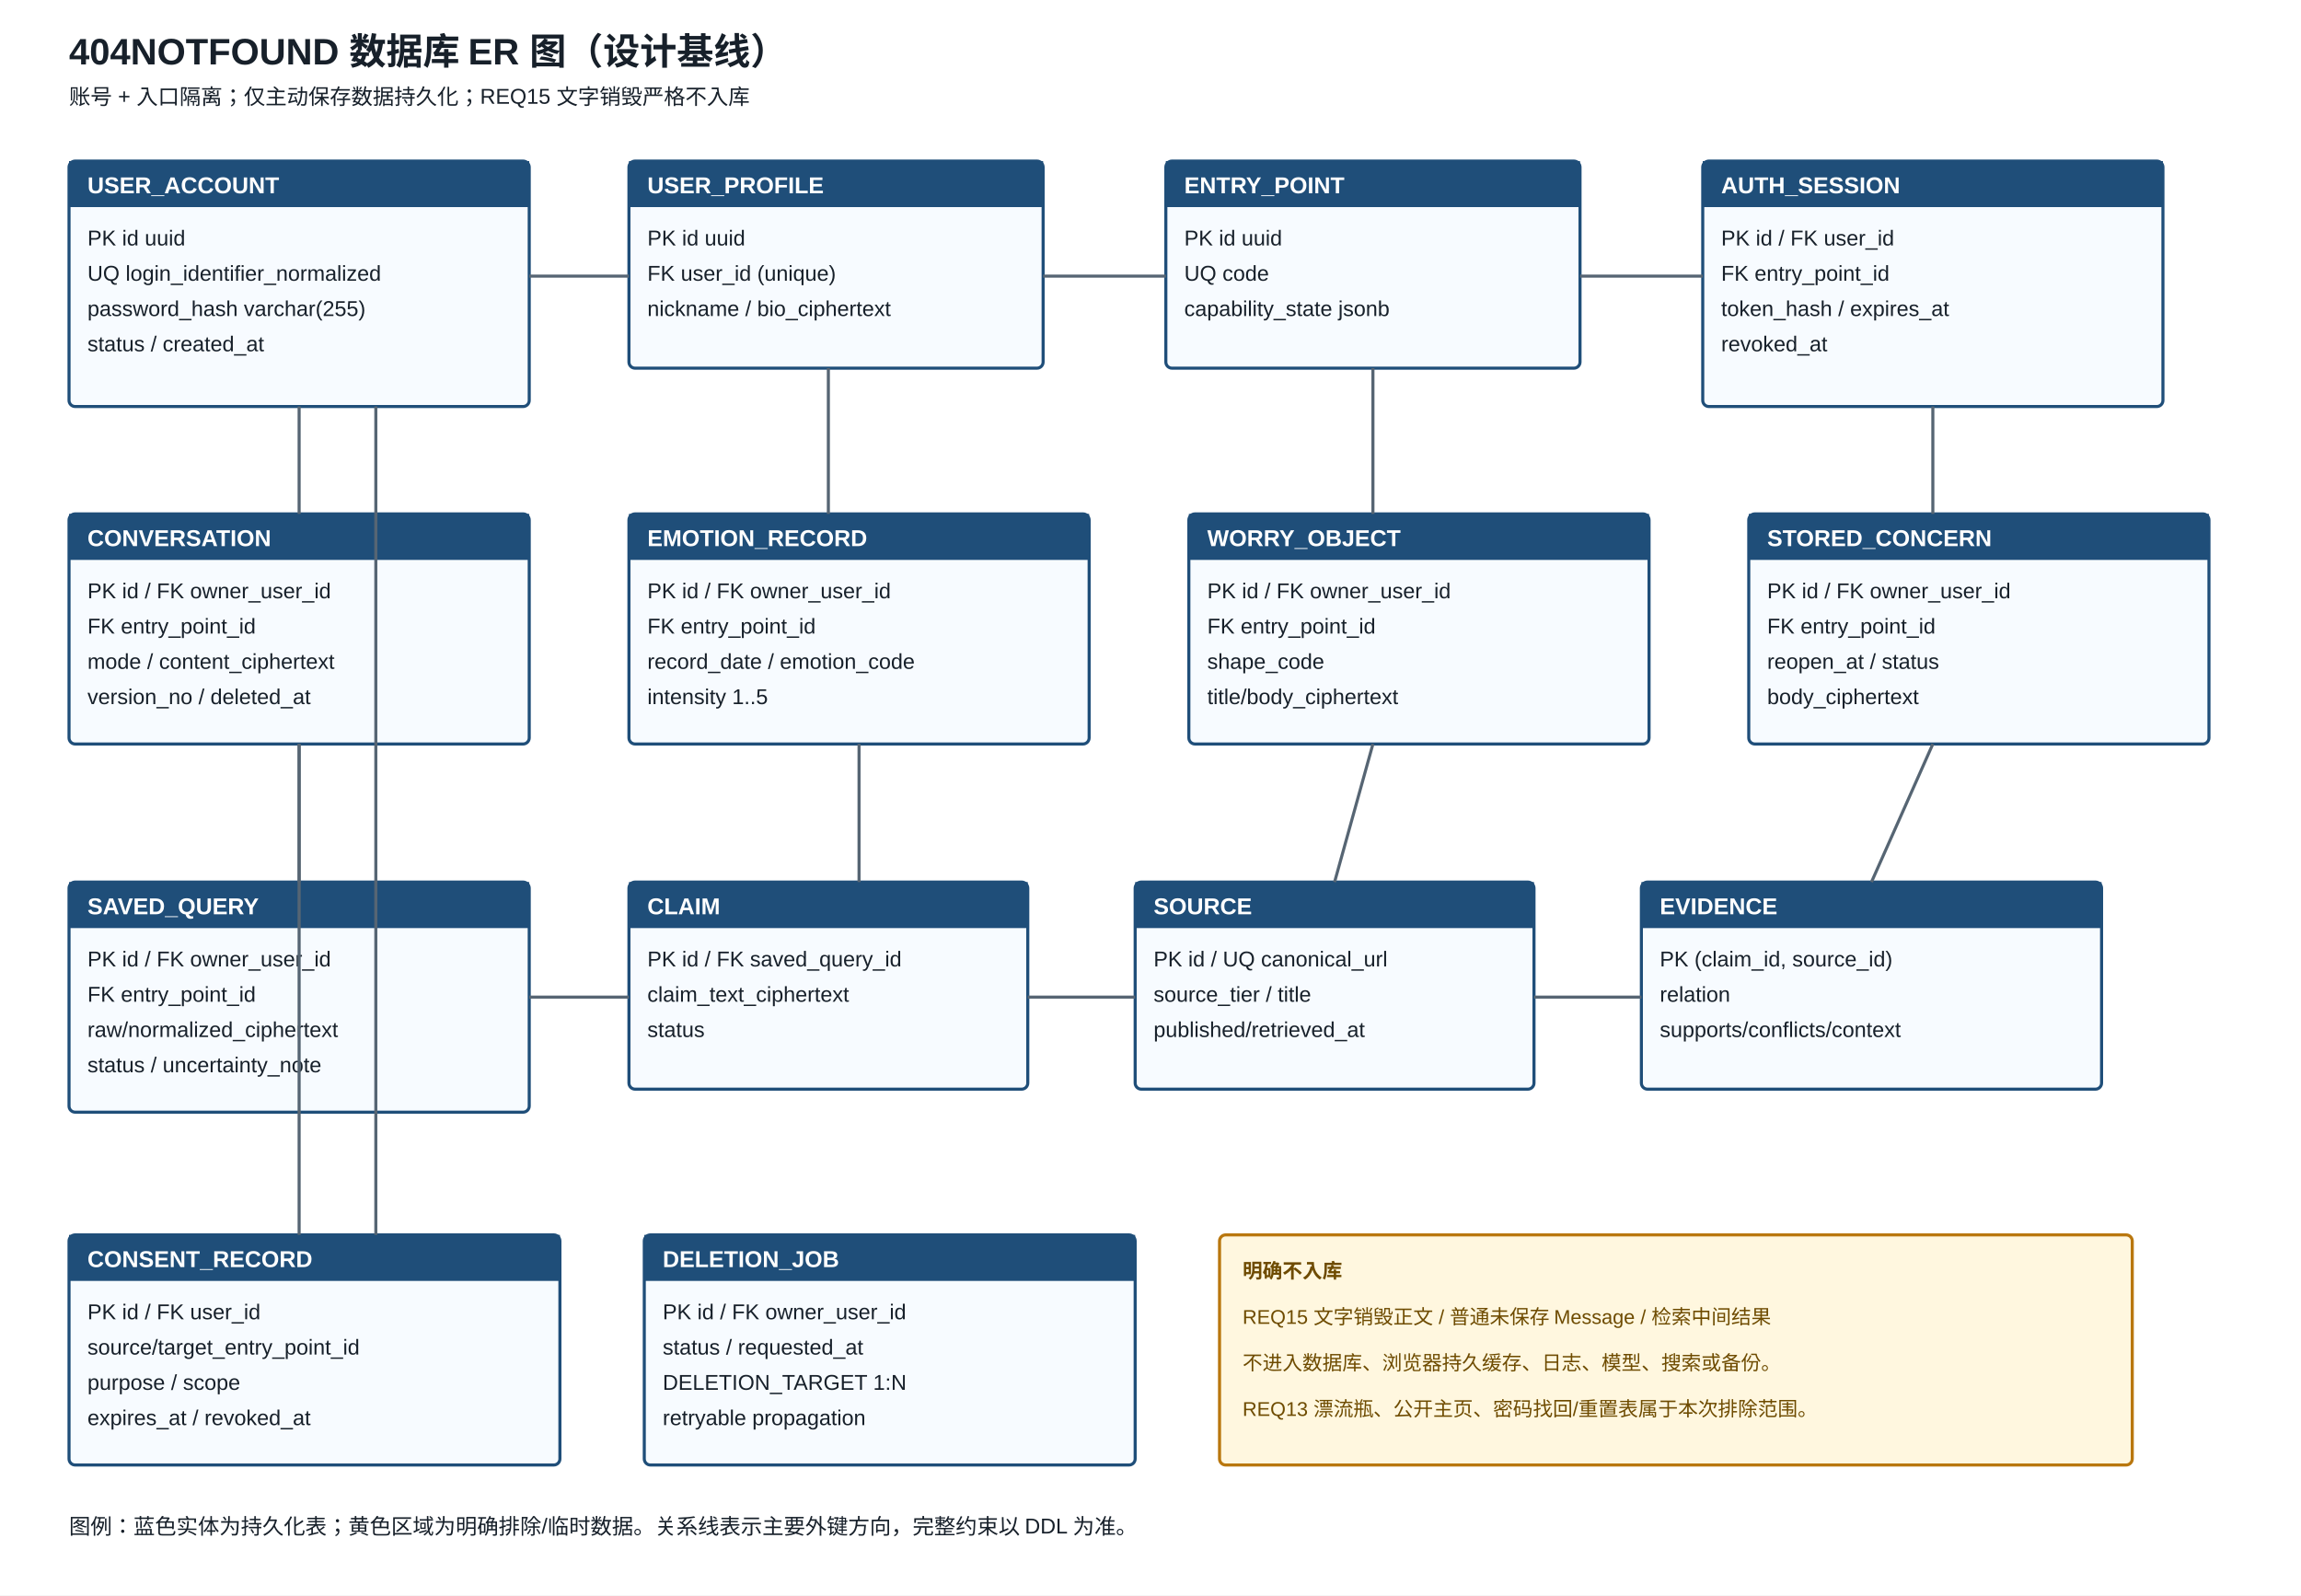
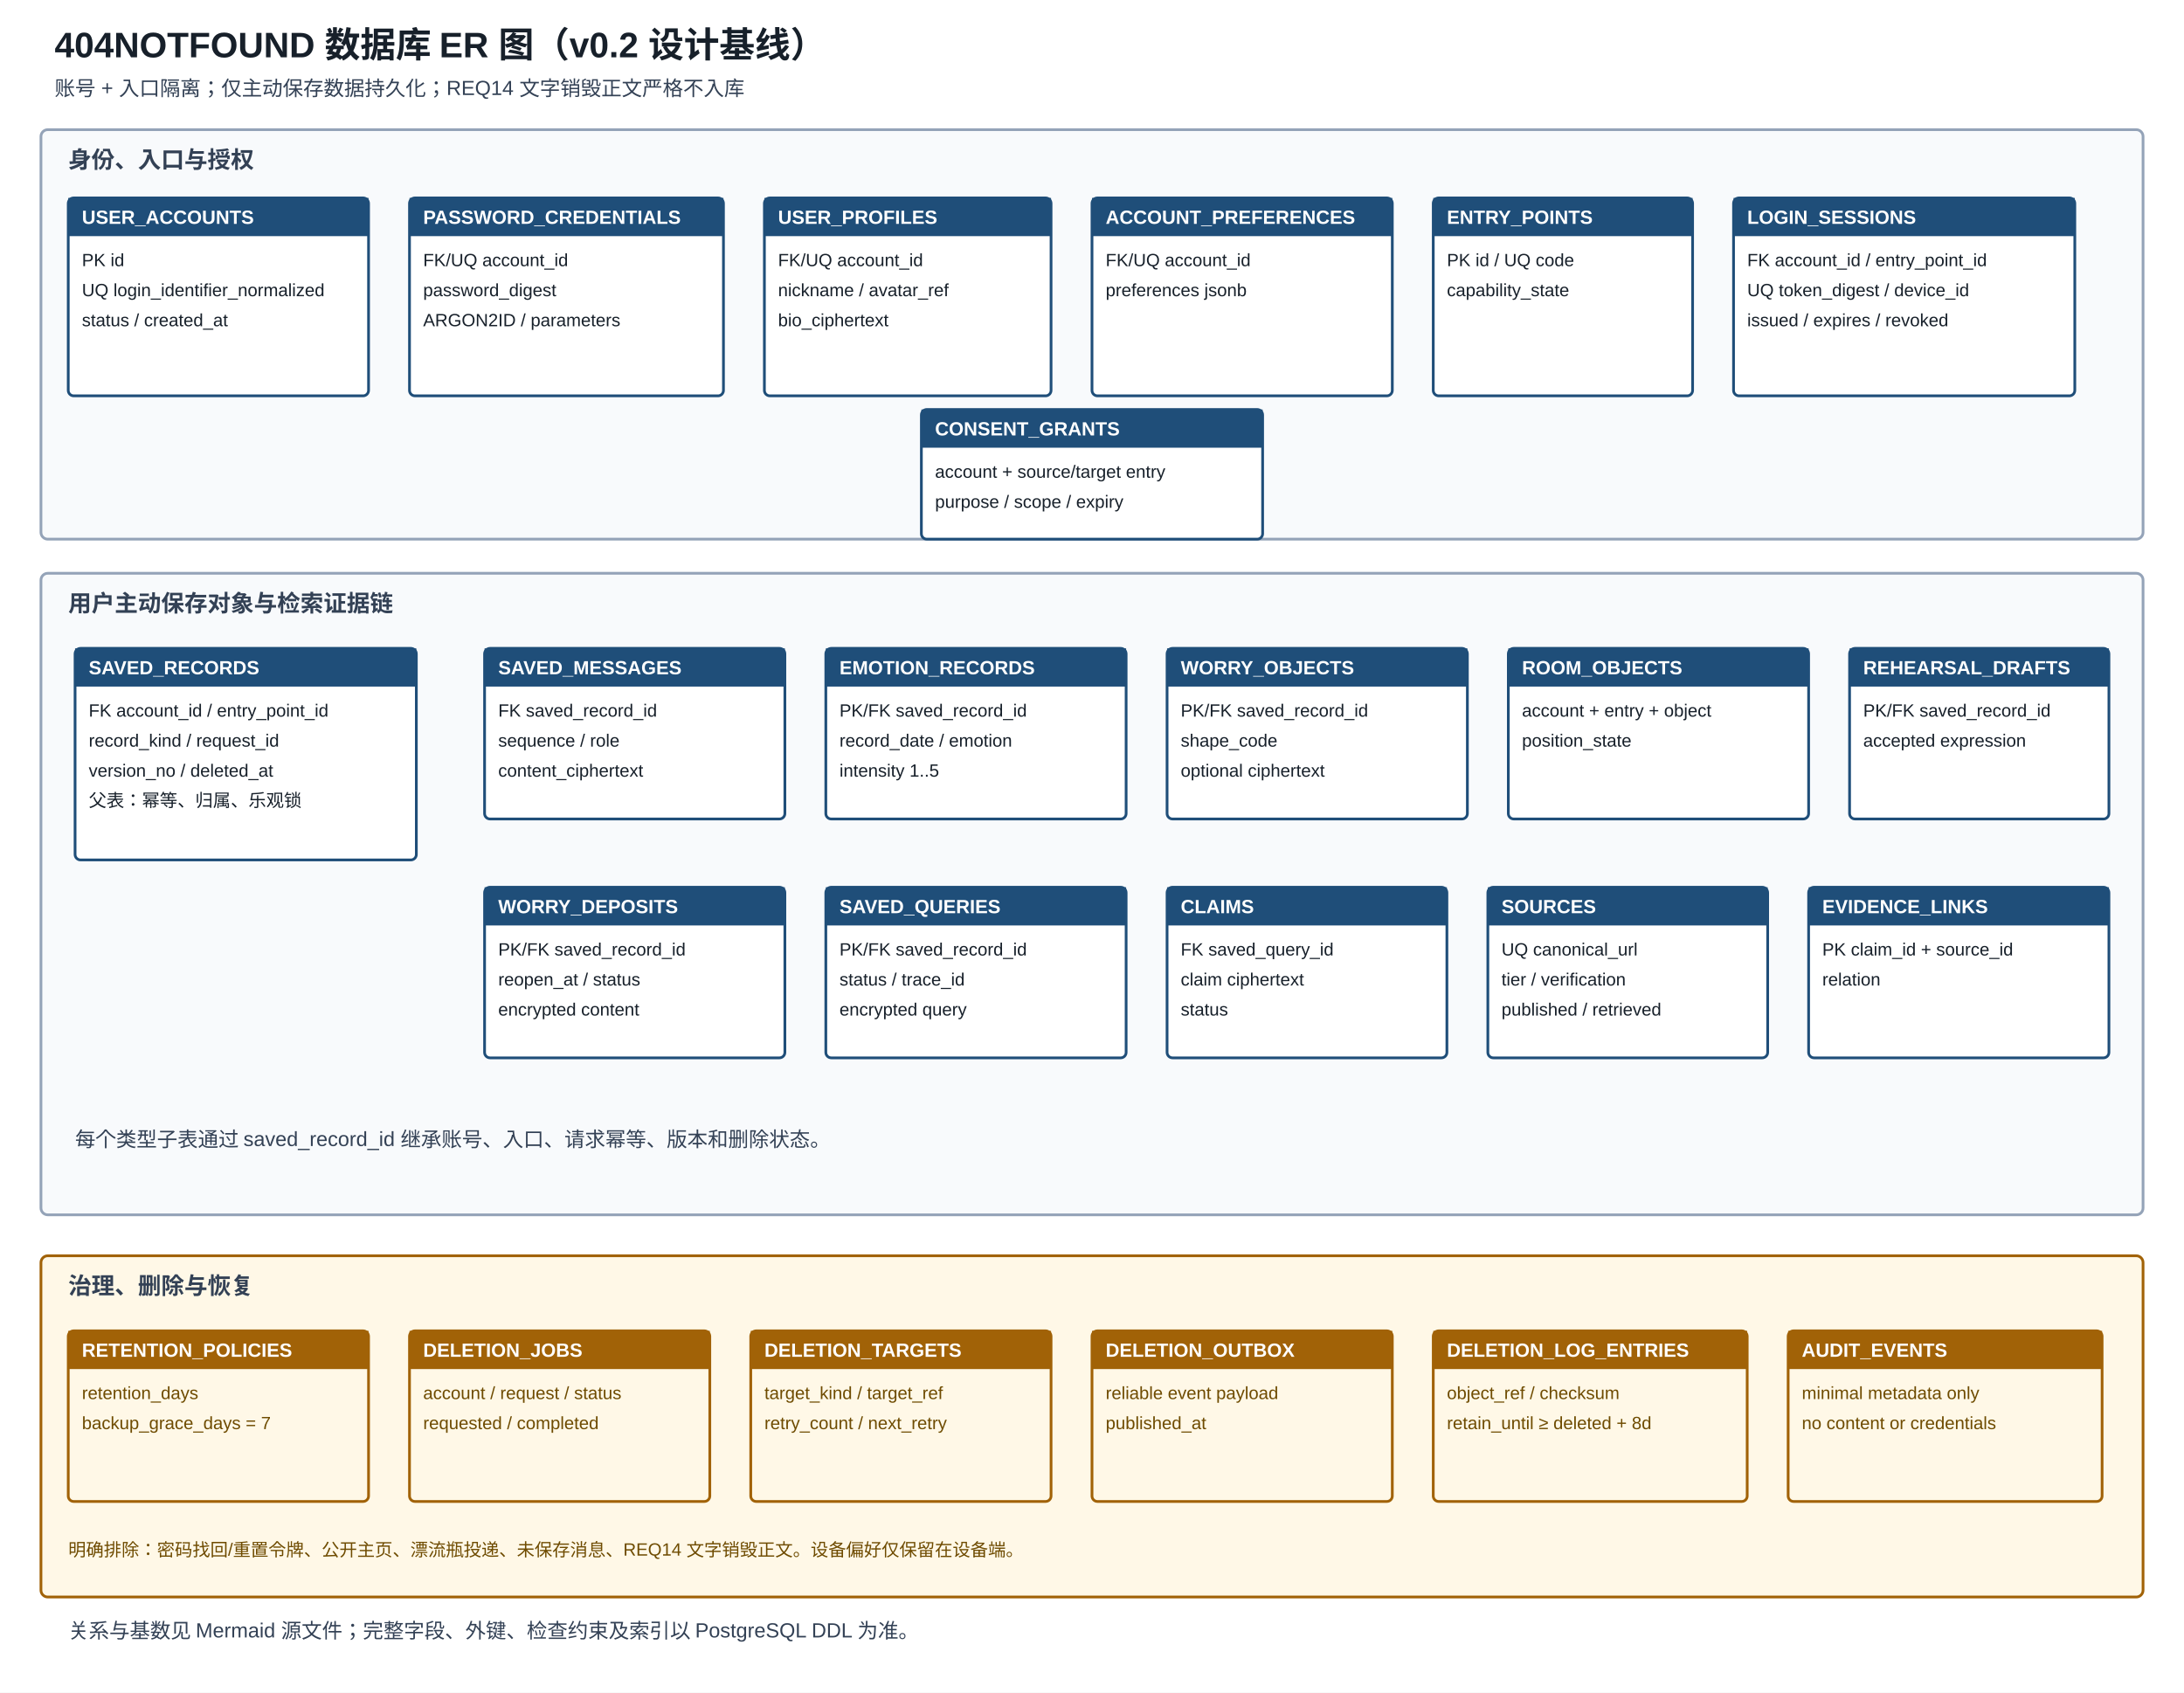
- <svg xmlns="http://www.w3.org/2000/svg" width="1500" height="1040" viewBox="0 0 1500 1040">
+ <svg xmlns="http://www.w3.org/2000/svg" width="1600" height="1240" viewBox="0 0 1600 1240">
  <style>
-     .box{fill:#f7fbff;stroke:#1f4e79;stroke-width:2}.head{fill:#1f4e79}.t{font:14px Arial,'Microsoft YaHei',sans-serif;fill:#17202a}.ht{font:bold 15px Arial,'Microsoft YaHei',sans-serif;fill:#fff}.rel{stroke:#566573;stroke-width:2;fill:none}.note{fill:#fff7df;stroke:#b9770e;stroke-width:2}.nt{font:13px Arial,'Microsoft YaHei',sans-serif;fill:#6e4b00}
+     .group{fill:#f8fafc;stroke:#94a3b8;stroke-width:2}
+     .box{fill:#ffffff;stroke:#1f4e79;stroke-width:2}
+     .head{fill:#1f4e79}
+     .gov{fill:#fff8e7;stroke:#a16207;stroke-width:2}
+     .govhead{fill:#a16207}
+     .title{font:700 26px Arial,'Microsoft YaHei',sans-serif;fill:#17202a}
+     .subtitle{font:15px Arial,'Microsoft YaHei',sans-serif;fill:#334155}
+     .gt{font:700 17px Arial,'Microsoft YaHei',sans-serif;fill:#334155}
+     .ht{font:700 14px Arial,'Microsoft YaHei',sans-serif;fill:#ffffff}
+     .t{font:13px Arial,'Microsoft YaHei',sans-serif;fill:#17202a}
+     .note{font:13px Arial,'Microsoft YaHei',sans-serif;fill:#6e4b00}
+     .rel{stroke:#64748b;stroke-width:1.5;fill:none}
  </style>
-   <rect x="0" y="0" width="1500" height="1040" fill="#ffffff" />
-   <text x="45" y="42" class="t" style="font-size:24px;font-weight:bold">404NOTFOUND 数据库 ER 图（设计基线）</text>
-   <text x="45" y="68" class="t">账号 + 入口隔离；仅主动保存数据持久化；REQ15 文字销毁严格不入库</text>
-   <g transform="translate(45,105)">
-     <rect class="box" width="300" height="160" rx="4" />
-     <rect class="head" width="300" height="30" />
-     <text class="ht" x="12" y="21">USER_ACCOUNT</text>
-     <text class="t" x="12" y="55">PK id uuid</text>
-     <text class="t" x="12" y="78">UQ login_identifier_normalized</text>
-     <text class="t" x="12" y="101">password_hash varchar(255)</text>
-     <text class="t" x="12" y="124">status / created_at</text>
-   </g>
-   <g transform="translate(410,105)">
-     <rect class="box" width="270" height="135" rx="4" />
-     <rect class="head" width="270" height="30" />
-     <text class="ht" x="12" y="21">USER_PROFILE</text>
-     <text class="t" x="12" y="55">PK id uuid</text>
-     <text class="t" x="12" y="78">FK user_id (unique)</text>
-     <text class="t" x="12" y="101">nickname / bio_ciphertext</text>
-   </g>
-   <g transform="translate(760,105)">
-     <rect class="box" width="270" height="135" rx="4" />
-     <rect class="head" width="270" height="30" />
-     <text class="ht" x="12" y="21">ENTRY_POINT</text>
-     <text class="t" x="12" y="55">PK id uuid</text>
-     <text class="t" x="12" y="78">UQ code</text>
-     <text class="t" x="12" y="101">capability_state jsonb</text>
-   </g>
-   <g transform="translate(1110,105)">
-     <rect class="box" width="300" height="160" rx="4" />
-     <rect class="head" width="300" height="30" />
-     <text class="ht" x="12" y="21">AUTH_SESSION</text>
-     <text class="t" x="12" y="55">PK id / FK user_id</text>
-     <text class="t" x="12" y="78">FK entry_point_id</text>
-     <text class="t" x="12" y="101">token_hash / expires_at</text>
-     <text class="t" x="12" y="124">revoked_at</text>
-   </g>
-   <g transform="translate(45,335)">
-     <rect class="box" width="300" height="150" rx="4" />
-     <rect class="head" width="300" height="30" />
-     <text class="ht" x="12" y="21">CONVERSATION</text>
-     <text class="t" x="12" y="55">PK id / FK owner_user_id</text>
-     <text class="t" x="12" y="78">FK entry_point_id</text>
-     <text class="t" x="12" y="101">mode / content_ciphertext</text>
-     <text class="t" x="12" y="124">version_no / deleted_at</text>
-   </g>
-   <g transform="translate(410,335)">
-     <rect class="box" width="300" height="150" rx="4" />
-     <rect class="head" width="300" height="30" />
-     <text class="ht" x="12" y="21">EMOTION_RECORD</text>
-     <text class="t" x="12" y="55">PK id / FK owner_user_id</text>
-     <text class="t" x="12" y="78">FK entry_point_id</text>
-     <text class="t" x="12" y="101">record_date / emotion_code</text>
-     <text class="t" x="12" y="124">intensity 1..5</text>
-   </g>
-   <g transform="translate(775,335)">
-     <rect class="box" width="300" height="150" rx="4" />
-     <rect class="head" width="300" height="30" />
-     <text class="ht" x="12" y="21">WORRY_OBJECT</text>
-     <text class="t" x="12" y="55">PK id / FK owner_user_id</text>
-     <text class="t" x="12" y="78">FK entry_point_id</text>
-     <text class="t" x="12" y="101">shape_code</text>
-     <text class="t" x="12" y="124">title/body_ciphertext</text>
-   </g>
-   <g transform="translate(1140,335)">
-     <rect class="box" width="300" height="150" rx="4" />
-     <rect class="head" width="300" height="30" />
-     <text class="ht" x="12" y="21">STORED_CONCERN</text>
-     <text class="t" x="12" y="55">PK id / FK owner_user_id</text>
-     <text class="t" x="12" y="78">FK entry_point_id</text>
-     <text class="t" x="12" y="101">reopen_at / status</text>
-     <text class="t" x="12" y="124">body_ciphertext</text>
-   </g>
-   <g transform="translate(45,575)">
-     <rect class="box" width="300" height="150" rx="4" />
-     <rect class="head" width="300" height="30" />
-     <text class="ht" x="12" y="21">SAVED_QUERY</text>
-     <text class="t" x="12" y="55">PK id / FK owner_user_id</text>
-     <text class="t" x="12" y="78">FK entry_point_id</text>
-     <text class="t" x="12" y="101">raw/normalized_ciphertext</text>
-     <text class="t" x="12" y="124">status / uncertainty_note</text>
-   </g>
-   <g transform="translate(410,575)">
-     <rect class="box" width="260" height="135" rx="4" />
-     <rect class="head" width="260" height="30" />
-     <text class="ht" x="12" y="21">CLAIM</text>
-     <text class="t" x="12" y="55">PK id / FK saved_query_id</text>
-     <text class="t" x="12" y="78">claim_text_ciphertext</text>
-     <text class="t" x="12" y="101">status</text>
-   </g>
-   <g transform="translate(740,575)">
-     <rect class="box" width="260" height="135" rx="4" />
-     <rect class="head" width="260" height="30" />
-     <text class="ht" x="12" y="21">SOURCE</text>
-     <text class="t" x="12" y="55">PK id / UQ canonical_url</text>
-     <text class="t" x="12" y="78">source_tier / title</text>
-     <text class="t" x="12" y="101">published/retrieved_at</text>
-   </g>
-   <g transform="translate(1070,575)">
-     <rect class="box" width="300" height="135" rx="4" />
-     <rect class="head" width="300" height="30" />
-     <text class="ht" x="12" y="21">EVIDENCE</text>
-     <text class="t" x="12" y="55">PK (claim_id, source_id)</text>
-     <text class="t" x="12" y="78">relation</text>
-     <text class="t" x="12" y="101">supports/conflicts/context</text>
-   </g>
-   <g transform="translate(45,805)">
-     <rect class="box" width="320" height="150" rx="4" />
-     <rect class="head" width="320" height="30" />
-     <text class="ht" x="12" y="21">CONSENT_RECORD</text>
-     <text class="t" x="12" y="55">PK id / FK user_id</text>
-     <text class="t" x="12" y="78">source/target_entry_point_id</text>
-     <text class="t" x="12" y="101">purpose / scope</text>
-     <text class="t" x="12" y="124">expires_at / revoked_at</text>
-   </g>
-   <g transform="translate(420,805)">
-     <rect class="box" width="320" height="150" rx="4" />
-     <rect class="head" width="320" height="30" />
-     <text class="ht" x="12" y="21">DELETION_JOB</text>
-     <text class="t" x="12" y="55">PK id / FK owner_user_id</text>
-     <text class="t" x="12" y="78">status / requested_at</text>
-     <text class="t" x="12" y="101">DELETION_TARGET 1:N</text>
-     <text class="t" x="12" y="124">retryable propagation</text>
-   </g>
-   <g transform="translate(795,805)">
-     <rect class="note" width="595" height="150" rx="4" />
-     <text class="nt" x="15" y="28" style="font-weight:bold">明确不入库</text>
-     <text class="nt" x="15" y="58">REQ15 文字销毁正文 / 普通未保存 Message / 检索中间结果</text>
-     <text class="nt" x="15" y="88">不进入数据库、浏览器持久缓存、日志、模型、搜索或备份。</text>
-     <text class="nt" x="15" y="118">REQ13 漂流瓶、公开主页、密码找回/重置表属于本次排除范围。</text>
-   </g>
-   <path class="rel" d="M345 180 L410 180" />
-   <path class="rel" d="M680 180 L760 180" />
-   <path class="rel" d="M1030 180 L1110 180" />
-   <path class="rel" d="M195 265 L195 335" />
-   <path class="rel" d="M540 240 L540 335" />
-   <path class="rel" d="M895 240 L895 335" />
-   <path class="rel" d="M1260 265 L1260 335" />
-   <path class="rel" d="M195 485 L195 575" />
-   <path class="rel" d="M560 485 L560 575" />
-   <path class="rel" d="M895 485 L870 575" />
-   <path class="rel" d="M1260 485 L1220 575" />
-   <path class="rel" d="M345 650 L410 650" />
-   <path class="rel" d="M670 650 L740 650" />
-   <path class="rel" d="M1000 650 L1070 650" />
-   <path class="rel" d="M195 485 L195 805" />
-   <path class="rel" d="M245 265 L245 805" />
-   <text x="45" y="1000" class="t">图例：蓝色实体为持久化表；黄色区域为明确排除/临时数据。关系线表示主要外键方向，完整约束以 DDL 为准。</text>
+   <rect width="1600" height="1240" fill="#ffffff" />
+   <text x="40" y="42" class="title">404NOTFOUND 数据库 ER 图（v0.2 设计基线）</text>
+   <text x="40" y="70" class="subtitle">账号 + 入口隔离；仅主动保存数据持久化；REQ14 文字销毁正文严格不入库</text>
+   <rect x="30" y="95" width="1540" height="300" rx="5" class="group" />
+   <text x="50" y="123" class="gt">身份、入口与授权</text>
+   <g transform="translate(50,145)">
+     <rect class="box" width="220" height="145" rx="4" />
+     <rect class="head" width="220" height="28" />
+     <text class="ht" x="10" y="19">USER_ACCOUNTS</text>
+     <text class="t" x="10" y="50">PK id</text>
+     <text class="t" x="10" y="72">UQ login_identifier_normalized</text>
+     <text class="t" x="10" y="94">status / created_at</text>
+   </g>
+   <g transform="translate(300,145)">
+     <rect class="box" width="230" height="145" rx="4" />
+     <rect class="head" width="230" height="28" />
+     <text class="ht" x="10" y="19">PASSWORD_CREDENTIALS</text>
+     <text class="t" x="10" y="50">FK/UQ account_id</text>
+     <text class="t" x="10" y="72">password_digest</text>
+     <text class="t" x="10" y="94">ARGON2ID / parameters</text>
+   </g>
+   <g transform="translate(560,145)">
+     <rect class="box" width="210" height="145" rx="4" />
+     <rect class="head" width="210" height="28" />
+     <text class="ht" x="10" y="19">USER_PROFILES</text>
+     <text class="t" x="10" y="50">FK/UQ account_id</text>
+     <text class="t" x="10" y="72">nickname / avatar_ref</text>
+     <text class="t" x="10" y="94">bio_ciphertext</text>
+   </g>
+   <g transform="translate(800,145)">
+     <rect class="box" width="220" height="145" rx="4" />
+     <rect class="head" width="220" height="28" />
+     <text class="ht" x="10" y="19">ACCOUNT_PREFERENCES</text>
+     <text class="t" x="10" y="50">FK/UQ account_id</text>
+     <text class="t" x="10" y="72">preferences jsonb</text>
+   </g>
+   <g transform="translate(1050,145)">
+     <rect class="box" width="190" height="145" rx="4" />
+     <rect class="head" width="190" height="28" />
+     <text class="ht" x="10" y="19">ENTRY_POINTS</text>
+     <text class="t" x="10" y="50">PK id / UQ code</text>
+     <text class="t" x="10" y="72">capability_state</text>
+   </g>
+   <g transform="translate(1270,145)">
+     <rect class="box" width="250" height="145" rx="4" />
+     <rect class="head" width="250" height="28" />
+     <text class="ht" x="10" y="19">LOGIN_SESSIONS</text>
+     <text class="t" x="10" y="50">FK account_id / entry_point_id</text>
+     <text class="t" x="10" y="72">UQ token_digest / device_id</text>
+     <text class="t" x="10" y="94">issued / expires / revoked</text>
+   </g>
+   <g transform="translate(675,300)">
+     <rect class="box" width="250" height="95" rx="4" />
+     <rect class="head" width="250" height="28" />
+     <text class="ht" x="10" y="19">CONSENT_GRANTS</text>
+     <text class="t" x="10" y="50">account + source/target entry</text>
+     <text class="t" x="10" y="72">purpose / scope / expiry</text>
+   </g>
+   <rect x="30" y="420" width="1540" height="470" rx="5" class="group" />
+   <text x="50" y="448" class="gt">用户主动保存对象与检索证据链</text>
+   <g transform="translate(55,475)">
+     <rect class="box" width="250" height="155" rx="4" />
+     <rect class="head" width="250" height="28" />
+     <text class="ht" x="10" y="19">SAVED_RECORDS</text>
+     <text class="t" x="10" y="50">FK account_id / entry_point_id</text>
+     <text class="t" x="10" y="72">record_kind / request_id</text>
+     <text class="t" x="10" y="94">version_no / deleted_at</text>
+     <text class="t" x="10" y="116">父表：幂等、归属、乐观锁</text>
+   </g>
+   <g transform="translate(355,475)">
+     <rect class="box" width="220" height="125" rx="4" />
+     <rect class="head" width="220" height="28" />
+     <text class="ht" x="10" y="19">SAVED_MESSAGES</text>
+     <text class="t" x="10" y="50">FK saved_record_id</text>
+     <text class="t" x="10" y="72">sequence / role</text>
+     <text class="t" x="10" y="94">content_ciphertext</text>
+   </g>
+   <g transform="translate(605,475)">
+     <rect class="box" width="220" height="125" rx="4" />
+     <rect class="head" width="220" height="28" />
+     <text class="ht" x="10" y="19">EMOTION_RECORDS</text>
+     <text class="t" x="10" y="50">PK/FK saved_record_id</text>
+     <text class="t" x="10" y="72">record_date / emotion</text>
+     <text class="t" x="10" y="94">intensity 1..5</text>
+   </g>
+   <g transform="translate(855,475)">
+     <rect class="box" width="220" height="125" rx="4" />
+     <rect class="head" width="220" height="28" />
+     <text class="ht" x="10" y="19">WORRY_OBJECTS</text>
+     <text class="t" x="10" y="50">PK/FK saved_record_id</text>
+     <text class="t" x="10" y="72">shape_code</text>
+     <text class="t" x="10" y="94">optional ciphertext</text>
+   </g>
+   <g transform="translate(1105,475)">
+     <rect class="box" width="220" height="125" rx="4" />
+     <rect class="head" width="220" height="28" />
+     <text class="ht" x="10" y="19">ROOM_OBJECTS</text>
+     <text class="t" x="10" y="50">account + entry + object</text>
+     <text class="t" x="10" y="72">position_state</text>
+   </g>
+   <g transform="translate(1355,475)">
+     <rect class="box" width="190" height="125" rx="4" />
+     <rect class="head" width="190" height="28" />
+     <text class="ht" x="10" y="19">REHEARSAL_DRAFTS</text>
+     <text class="t" x="10" y="50">PK/FK saved_record_id</text>
+     <text class="t" x="10" y="72">accepted expression</text>
+   </g>
+   <g transform="translate(355,650)">
+     <rect class="box" width="220" height="125" rx="4" />
+     <rect class="head" width="220" height="28" />
+     <text class="ht" x="10" y="19">WORRY_DEPOSITS</text>
+     <text class="t" x="10" y="50">PK/FK saved_record_id</text>
+     <text class="t" x="10" y="72">reopen_at / status</text>
+     <text class="t" x="10" y="94">encrypted content</text>
+   </g>
+   <g transform="translate(605,650)">
+     <rect class="box" width="220" height="125" rx="4" />
+     <rect class="head" width="220" height="28" />
+     <text class="ht" x="10" y="19">SAVED_QUERIES</text>
+     <text class="t" x="10" y="50">PK/FK saved_record_id</text>
+     <text class="t" x="10" y="72">status / trace_id</text>
+     <text class="t" x="10" y="94">encrypted query</text>
+   </g>
+   <g transform="translate(855,650)">
+     <rect class="box" width="205" height="125" rx="4" />
+     <rect class="head" width="205" height="28" />
+     <text class="ht" x="10" y="19">CLAIMS</text>
+     <text class="t" x="10" y="50">FK saved_query_id</text>
+     <text class="t" x="10" y="72">claim ciphertext</text>
+     <text class="t" x="10" y="94">status</text>
+   </g>
+   <g transform="translate(1090,650)">
+     <rect class="box" width="205" height="125" rx="4" />
+     <rect class="head" width="205" height="28" />
+     <text class="ht" x="10" y="19">SOURCES</text>
+     <text class="t" x="10" y="50">UQ canonical_url</text>
+     <text class="t" x="10" y="72">tier / verification</text>
+     <text class="t" x="10" y="94">published / retrieved</text>
+   </g>
+   <g transform="translate(1325,650)">
+     <rect class="box" width="220" height="125" rx="4" />
+     <rect class="head" width="220" height="28" />
+     <text class="ht" x="10" y="19">EVIDENCE_LINKS</text>
+     <text class="t" x="10" y="50">PK claim_id + source_id</text>
+     <text class="t" x="10" y="72">relation</text>
+   </g>
+   <text x="55" y="840" class="subtitle">每个类型子表通过 saved_record_id 继承账号、入口、请求幂等、版本和删除状态。</text>
+   <rect x="30" y="920" width="1540" height="250" rx="5" class="gov" />
+   <text x="50" y="948" class="gt">治理、删除与恢复</text>
+   <g transform="translate(50,975)">
+     <rect class="gov" width="220" height="125" rx="4" />
+     <rect class="govhead" width="220" height="28" />
+     <text class="ht" x="10" y="19">RETENTION_POLICIES</text>
+     <text class="note" x="10" y="50">retention_days</text>
+     <text class="note" x="10" y="72">backup_grace_days = 7</text>
+   </g>
+   <g transform="translate(300,975)">
+     <rect class="gov" width="220" height="125" rx="4" />
+     <rect class="govhead" width="220" height="28" />
+     <text class="ht" x="10" y="19">DELETION_JOBS</text>
+     <text class="note" x="10" y="50">account / request / status</text>
+     <text class="note" x="10" y="72">requested / completed</text>
+   </g>
+   <g transform="translate(550,975)">
+     <rect class="gov" width="220" height="125" rx="4" />
+     <rect class="govhead" width="220" height="28" />
+     <text class="ht" x="10" y="19">DELETION_TARGETS</text>
+     <text class="note" x="10" y="50">target_kind / target_ref</text>
+     <text class="note" x="10" y="72">retry_count / next_retry</text>
+   </g>
+   <g transform="translate(800,975)">
+     <rect class="gov" width="220" height="125" rx="4" />
+     <rect class="govhead" width="220" height="28" />
+     <text class="ht" x="10" y="19">DELETION_OUTBOX</text>
+     <text class="note" x="10" y="50">reliable event payload</text>
+     <text class="note" x="10" y="72">published_at</text>
+   </g>
+   <g transform="translate(1050,975)">
+     <rect class="gov" width="230" height="125" rx="4" />
+     <rect class="govhead" width="230" height="28" />
+     <text class="ht" x="10" y="19">DELETION_LOG_ENTRIES</text>
+     <text class="note" x="10" y="50">object_ref / checksum</text>
+     <text class="note" x="10" y="72">retain_until ≥ deleted + 8d</text>
+   </g>
+   <g transform="translate(1310,975)">
+     <rect class="gov" width="230" height="125" rx="4" />
+     <rect class="govhead" width="230" height="28" />
+     <text class="ht" x="10" y="19">AUDIT_EVENTS</text>
+     <text class="note" x="10" y="50">minimal metadata only</text>
+     <text class="note" x="10" y="72">no content or credentials</text>
+   </g>
+   <text x="50" y="1140" class="note">明确排除：密码找回/重置令牌、公开主页、漂流瓶投递、未保存消息、REQ14 文字销毁正文。设备偏好仅保留在设备端。</text>
+   <text x="50" y="1200" class="subtitle">关系与基数见 Mermaid 源文件；完整字段、外键、检查约束及索引以 PostgreSQL DDL 为准。</text>
</svg>
